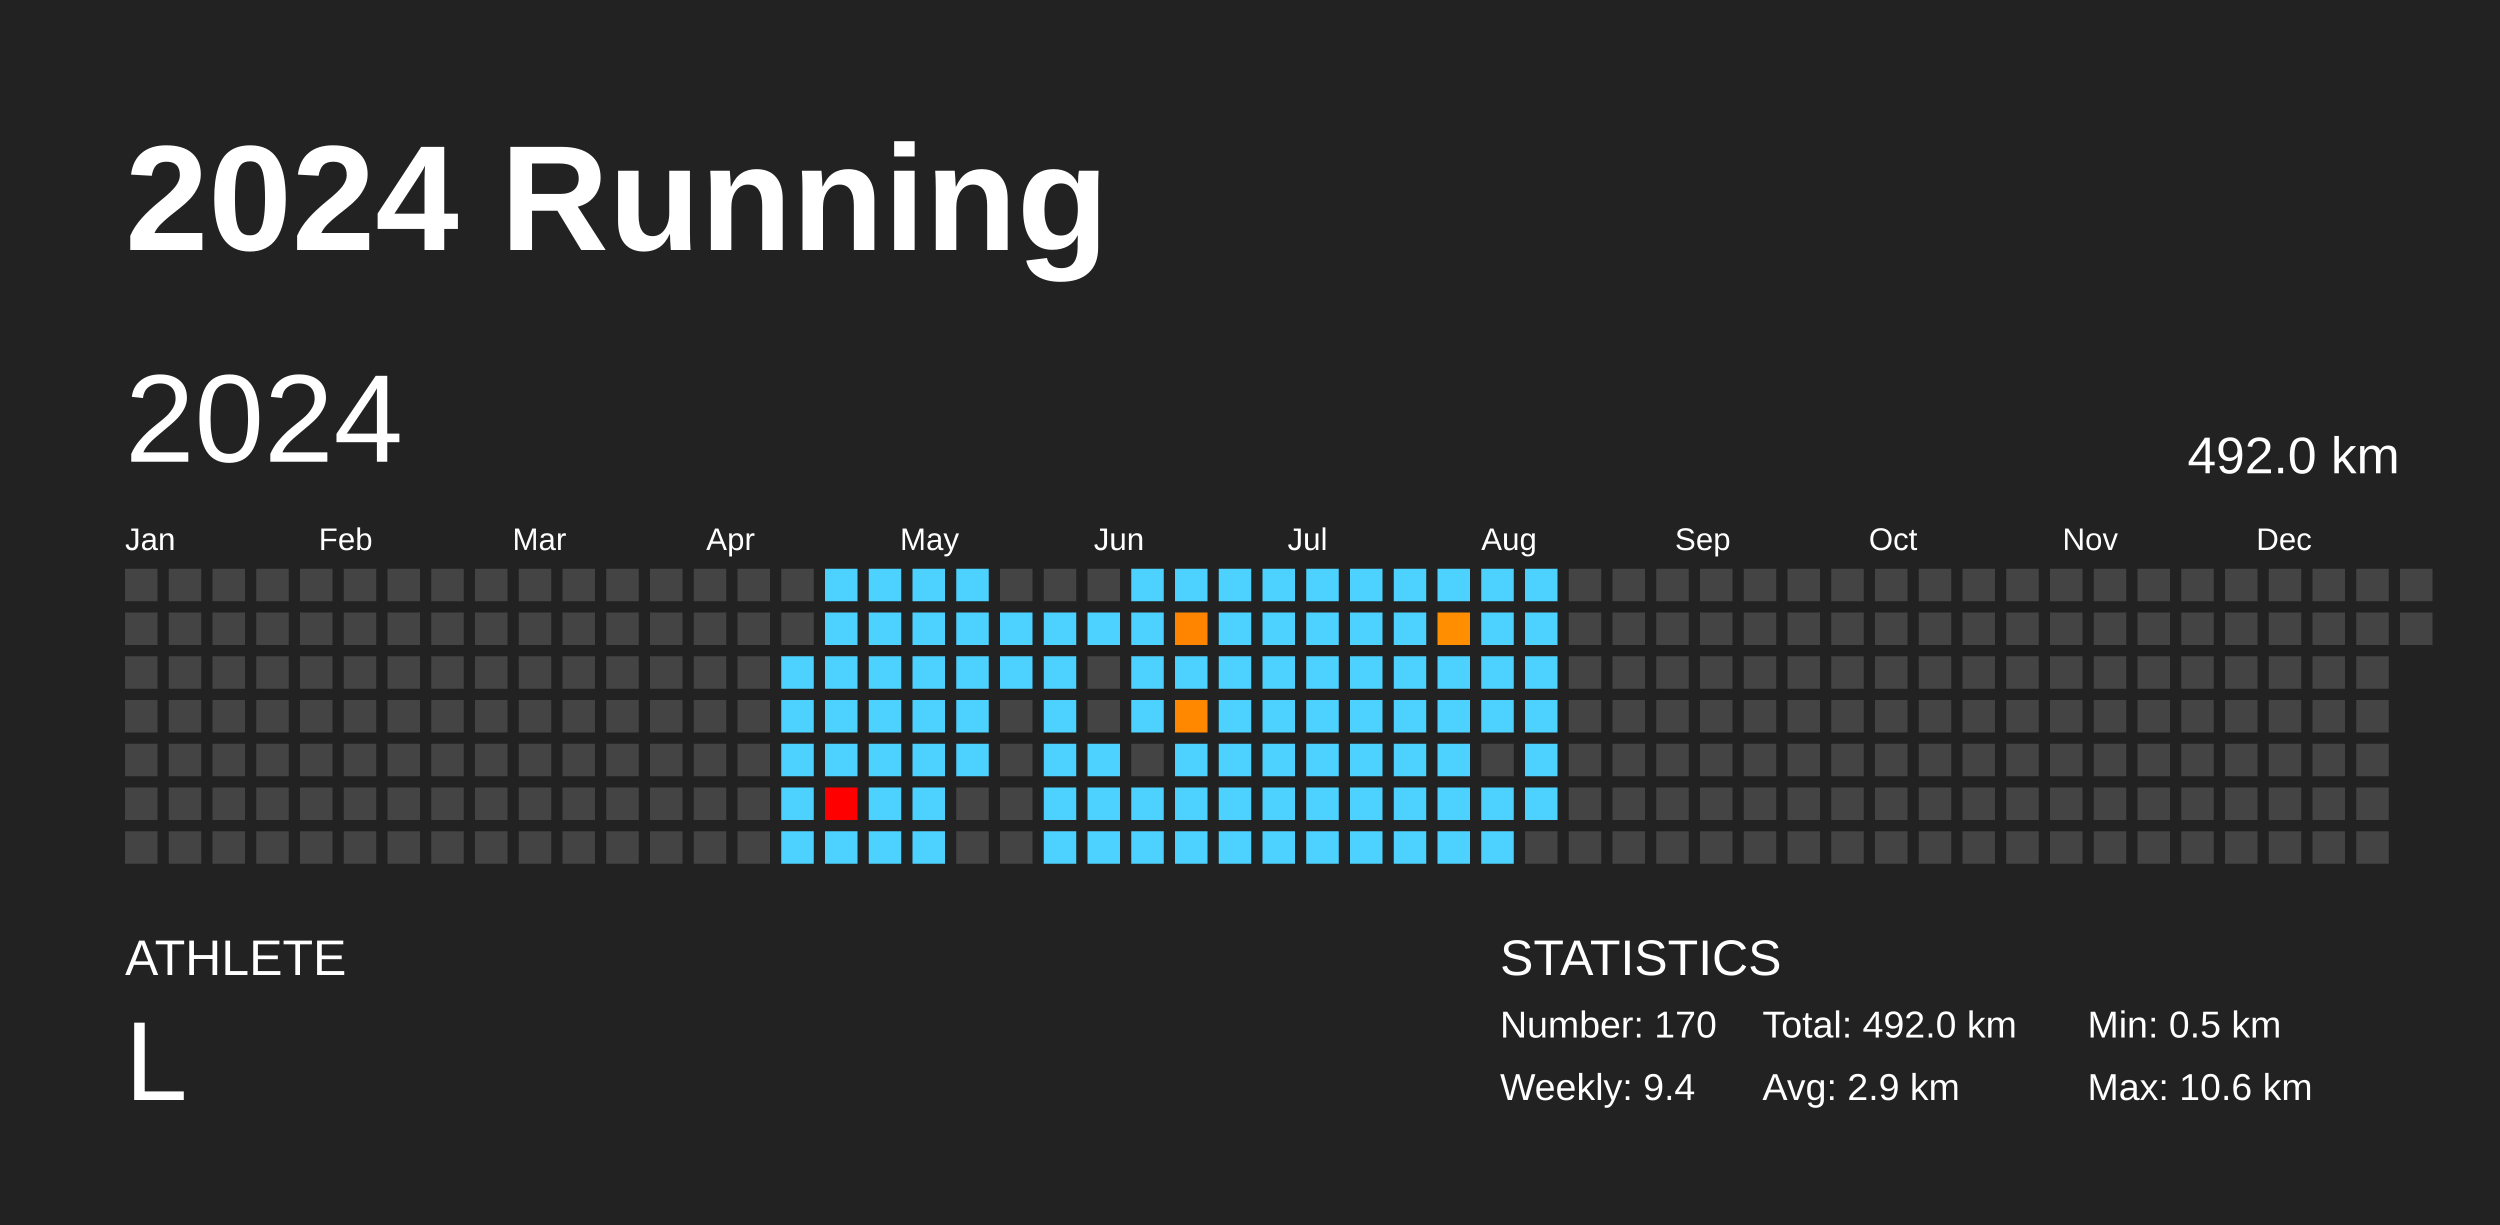
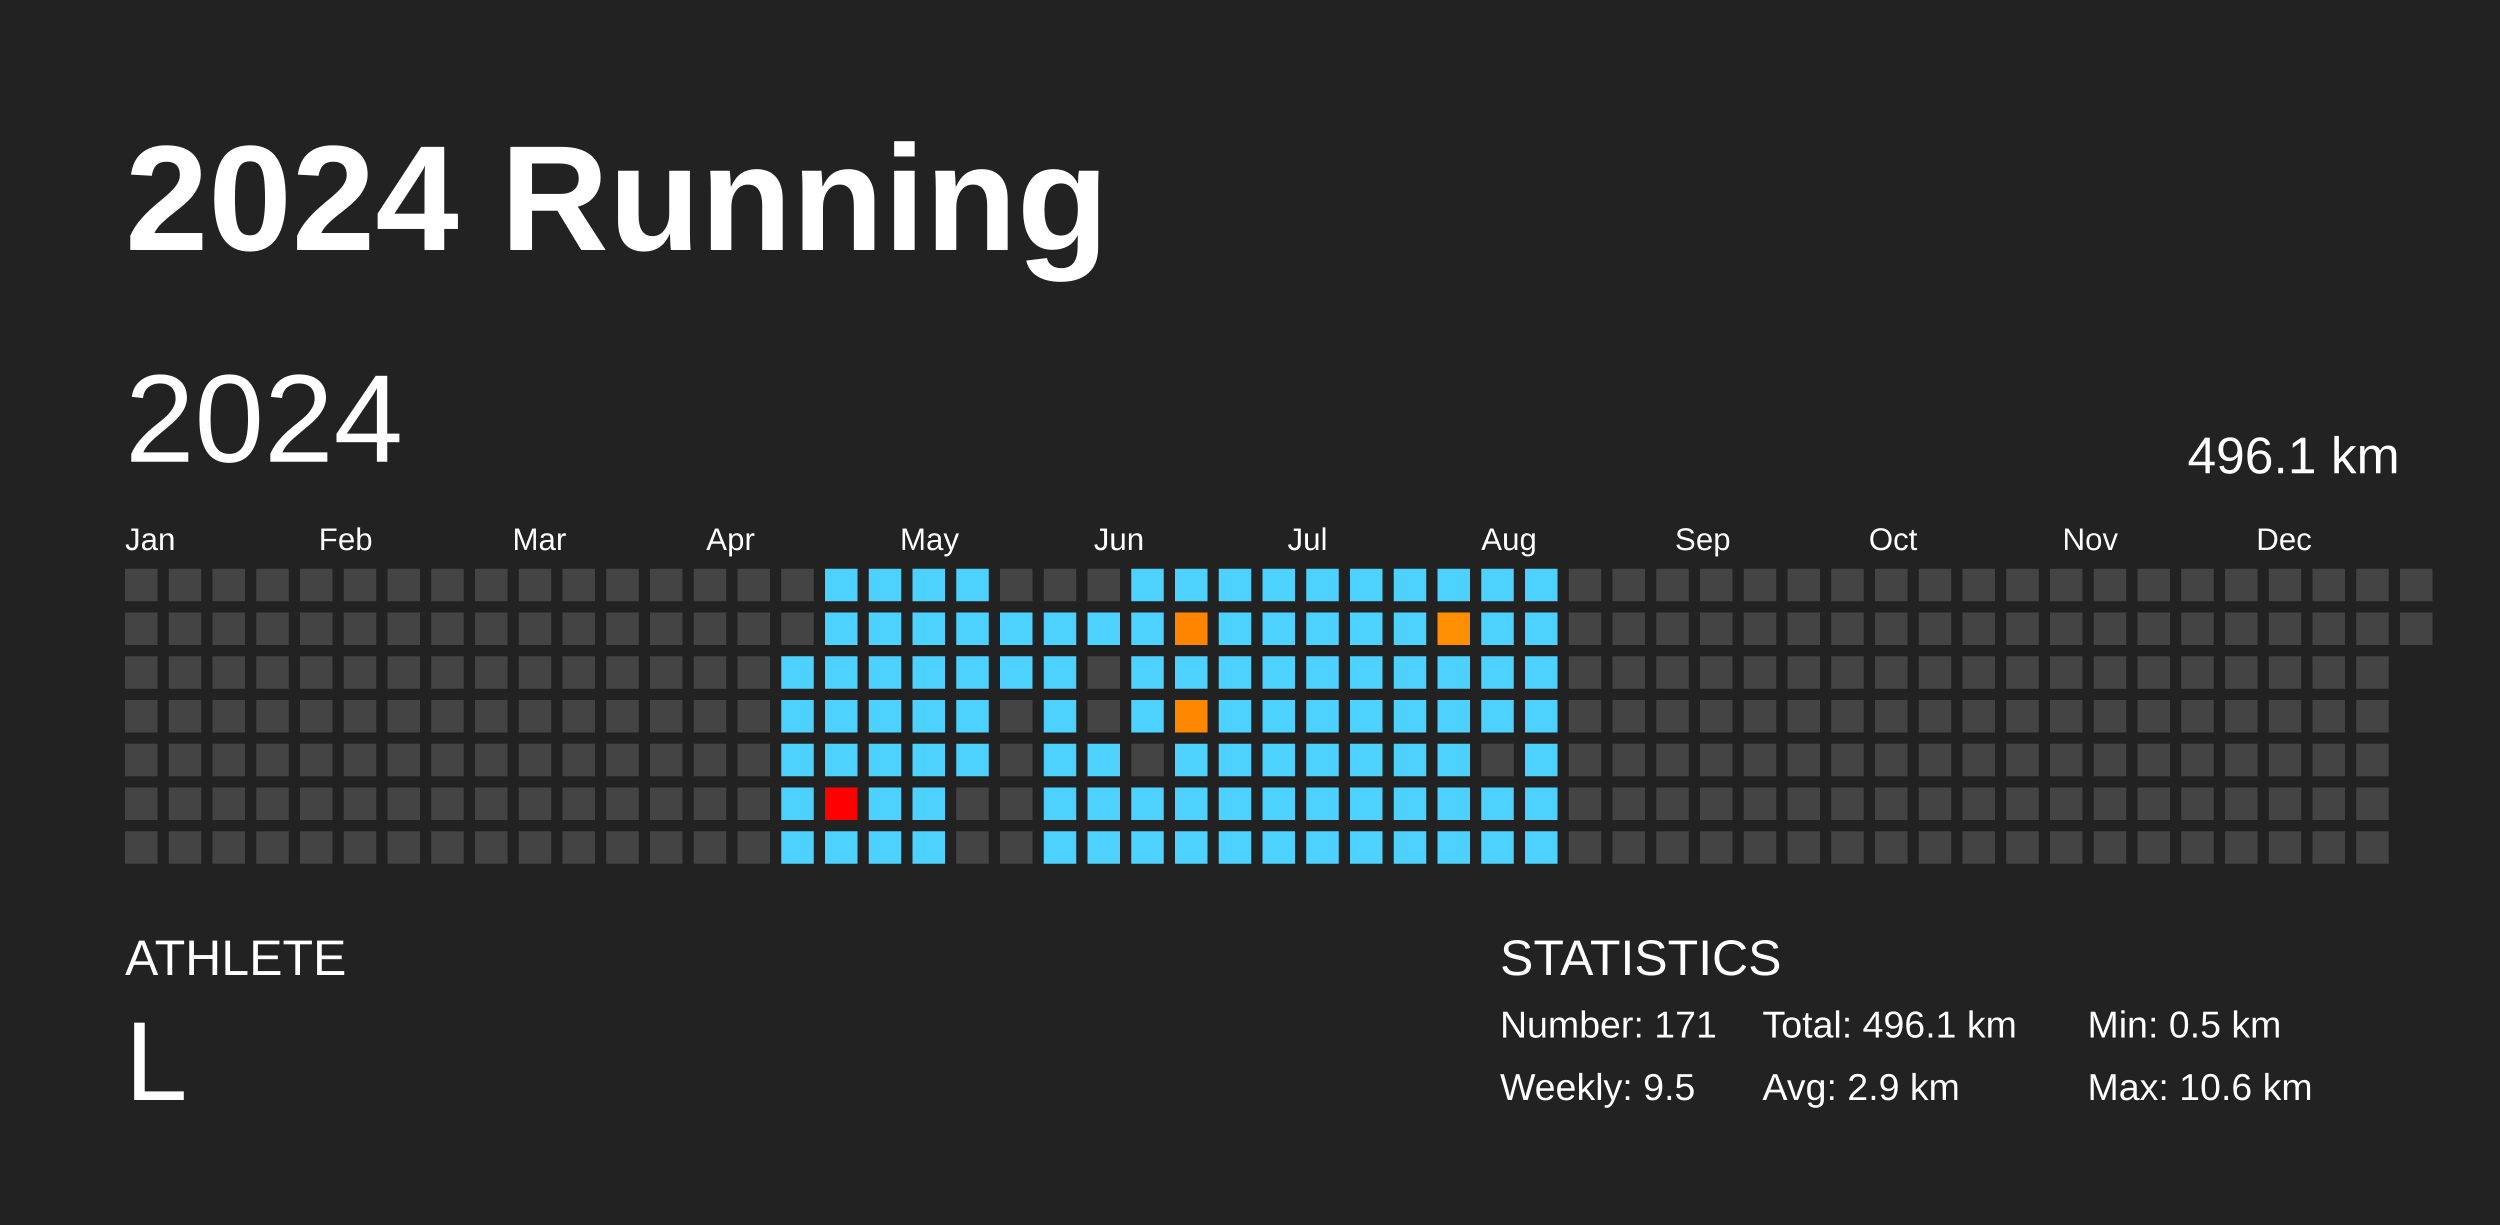
<svg xmlns="http://www.w3.org/2000/svg" baseProfile="full" height="98mm" version="1.1" viewBox="0,0,200,98" width="200mm">
  <defs />
  <rect fill="#222222" height="98" width="200" x="0" y="0" />
  <text fill="#FFFFFF" style="font-size:12px; font-family:Arial; font-weight:bold;" x="10" y="20">2024 Running</text>
  <text fill="#FFFFFF" style="font-size:4px; font-family:Arial" x="10" y="78">ATHLETE</text>
  <text fill="#FFFFFF" style="font-size:9px; font-family:Arial" x="10" y="88">L</text>
  <text fill="#FFFFFF" style="font-size:4px; font-family:Arial" x="120" y="78">STATISTICS</text>
-   <text fill="#FFFFFF" style="font-size:3px; font-family:Arial" x="120" y="83">Number: 170</text>
-   <text fill="#FFFFFF" style="font-size:3px; font-family:Arial" x="120" y="88">Weekly: 9.4</text>
-   <text fill="#FFFFFF" style="font-size:3px; font-family:Arial" x="141" y="83">Total: 492.0 km</text>
+   <text fill="#FFFFFF" style="font-size:3px; font-family:Arial" x="120" y="83">Number: 171</text>
+   <text fill="#FFFFFF" style="font-size:3px; font-family:Arial" x="120" y="88">Weekly: 9.5</text>
+   <text fill="#FFFFFF" style="font-size:3px; font-family:Arial" x="141" y="83">Total: 496.1 km</text>
  <text fill="#FFFFFF" style="font-size:3px; font-family:Arial" x="141" y="88">Avg: 2.9 km</text>
  <text fill="#FFFFFF" style="font-size:3px; font-family:Arial" x="167" y="83">Min: 0.5 km</text>
  <text fill="#FFFFFF" style="font-size:3px; font-family:Arial" x="167" y="88">Max: 10.6 km</text>
  <text dominant-baseline="hanging" fill="#FFFFFF" style="font-size:10.0px; font-family:Arial;" x="10" y="30">2024</text>
-   <text dominant-baseline="hanging" fill="#FFFFFF" style="font-size:4.125px; font-family:Arial;" x="175" y="35">492.0 km</text>
+   <text dominant-baseline="hanging" fill="#FFFFFF" style="font-size:4.125px; font-family:Arial;" x="175" y="35">496.1 km</text>
  <text fill="#FFFFFF" style="font-size:2.5px; font-family:Arial" x="10.0" y="44">Jan</text>
  <text fill="#FFFFFF" style="font-size:2.5px; font-family:Arial" x="25.5" y="44">Feb</text>
  <text fill="#FFFFFF" style="font-size:2.5px; font-family:Arial" x="41.0" y="44">Mar</text>
  <text fill="#FFFFFF" style="font-size:2.5px; font-family:Arial" x="56.5" y="44">Apr</text>
  <text fill="#FFFFFF" style="font-size:2.5px; font-family:Arial" x="72.0" y="44">May</text>
  <text fill="#FFFFFF" style="font-size:2.5px; font-family:Arial" x="87.5" y="44">Jun</text>
  <text fill="#FFFFFF" style="font-size:2.5px; font-family:Arial" x="103.0" y="44">Jul</text>
  <text fill="#FFFFFF" style="font-size:2.5px; font-family:Arial" x="118.5" y="44">Aug</text>
  <text fill="#FFFFFF" style="font-size:2.5px; font-family:Arial" x="134.0" y="44">Sep</text>
  <text fill="#FFFFFF" style="font-size:2.5px; font-family:Arial" x="149.5" y="44">Oct</text>
  <text fill="#FFFFFF" style="font-size:2.5px; font-family:Arial" x="165.0" y="44">Nov</text>
  <text fill="#FFFFFF" style="font-size:2.5px; font-family:Arial" x="180.5" y="44">Dec</text>
  <rect fill="#444444" height="2.6" width="2.6" x="10.0" y="45.5" />
  <rect fill="#444444" height="2.6" width="2.6" x="10.0" y="49.0" />
  <rect fill="#444444" height="2.6" width="2.6" x="10.0" y="52.5" />
  <rect fill="#444444" height="2.6" width="2.6" x="10.0" y="56.0" />
  <rect fill="#444444" height="2.6" width="2.6" x="10.0" y="59.5" />
  <rect fill="#444444" height="2.6" width="2.6" x="10.0" y="63.0" />
  <rect fill="#444444" height="2.6" width="2.6" x="10.0" y="66.5" />
  <rect fill="#444444" height="2.6" width="2.6" x="13.5" y="45.5" />
  <rect fill="#444444" height="2.6" width="2.6" x="13.5" y="49.0" />
  <rect fill="#444444" height="2.6" width="2.6" x="13.5" y="52.5" />
  <rect fill="#444444" height="2.6" width="2.6" x="13.5" y="56.0" />
  <rect fill="#444444" height="2.6" width="2.6" x="13.5" y="59.5" />
  <rect fill="#444444" height="2.6" width="2.6" x="13.5" y="63.0" />
  <rect fill="#444444" height="2.6" width="2.6" x="13.5" y="66.5" />
  <rect fill="#444444" height="2.6" width="2.6" x="17.0" y="45.5" />
  <rect fill="#444444" height="2.6" width="2.6" x="17.0" y="49.0" />
  <rect fill="#444444" height="2.6" width="2.6" x="17.0" y="52.5" />
  <rect fill="#444444" height="2.6" width="2.6" x="17.0" y="56.0" />
  <rect fill="#444444" height="2.6" width="2.6" x="17.0" y="59.5" />
  <rect fill="#444444" height="2.6" width="2.6" x="17.0" y="63.0" />
  <rect fill="#444444" height="2.6" width="2.6" x="17.0" y="66.5" />
  <rect fill="#444444" height="2.6" width="2.6" x="20.5" y="45.5" />
  <rect fill="#444444" height="2.6" width="2.6" x="20.5" y="49.0" />
  <rect fill="#444444" height="2.6" width="2.6" x="20.5" y="52.5" />
  <rect fill="#444444" height="2.6" width="2.6" x="20.5" y="56.0" />
  <rect fill="#444444" height="2.6" width="2.6" x="20.5" y="59.5" />
  <rect fill="#444444" height="2.6" width="2.6" x="20.5" y="63.0" />
  <rect fill="#444444" height="2.6" width="2.6" x="20.5" y="66.5" />
  <rect fill="#444444" height="2.6" width="2.6" x="24.0" y="45.5" />
  <rect fill="#444444" height="2.6" width="2.6" x="24.0" y="49.0" />
  <rect fill="#444444" height="2.6" width="2.6" x="24.0" y="52.5" />
  <rect fill="#444444" height="2.6" width="2.6" x="24.0" y="56.0" />
  <rect fill="#444444" height="2.6" width="2.6" x="24.0" y="59.5" />
  <rect fill="#444444" height="2.6" width="2.6" x="24.0" y="63.0" />
  <rect fill="#444444" height="2.6" width="2.6" x="24.0" y="66.5" />
  <rect fill="#444444" height="2.6" width="2.6" x="27.5" y="45.5" />
  <rect fill="#444444" height="2.6" width="2.6" x="27.5" y="49.0" />
  <rect fill="#444444" height="2.6" width="2.6" x="27.5" y="52.5" />
  <rect fill="#444444" height="2.6" width="2.6" x="27.5" y="56.0" />
  <rect fill="#444444" height="2.6" width="2.6" x="27.5" y="59.5" />
  <rect fill="#444444" height="2.6" width="2.6" x="27.5" y="63.0" />
  <rect fill="#444444" height="2.6" width="2.6" x="27.5" y="66.5" />
  <rect fill="#444444" height="2.6" width="2.6" x="31.0" y="45.5" />
  <rect fill="#444444" height="2.6" width="2.6" x="31.0" y="49.0" />
  <rect fill="#444444" height="2.6" width="2.6" x="31.0" y="52.5" />
  <rect fill="#444444" height="2.6" width="2.6" x="31.0" y="56.0" />
  <rect fill="#444444" height="2.6" width="2.6" x="31.0" y="59.5" />
  <rect fill="#444444" height="2.6" width="2.6" x="31.0" y="63.0" />
  <rect fill="#444444" height="2.6" width="2.6" x="31.0" y="66.5" />
  <rect fill="#444444" height="2.6" width="2.6" x="34.5" y="45.5" />
  <rect fill="#444444" height="2.6" width="2.6" x="34.5" y="49.0" />
  <rect fill="#444444" height="2.6" width="2.6" x="34.5" y="52.5" />
  <rect fill="#444444" height="2.6" width="2.6" x="34.5" y="56.0" />
  <rect fill="#444444" height="2.6" width="2.6" x="34.5" y="59.5" />
  <rect fill="#444444" height="2.6" width="2.6" x="34.5" y="63.0" />
  <rect fill="#444444" height="2.6" width="2.6" x="34.5" y="66.5" />
  <rect fill="#444444" height="2.6" width="2.6" x="38.0" y="45.5" />
  <rect fill="#444444" height="2.6" width="2.6" x="38.0" y="49.0" />
  <rect fill="#444444" height="2.6" width="2.6" x="38.0" y="52.5" />
  <rect fill="#444444" height="2.6" width="2.6" x="38.0" y="56.0" />
  <rect fill="#444444" height="2.6" width="2.6" x="38.0" y="59.5" />
  <rect fill="#444444" height="2.6" width="2.6" x="38.0" y="63.0" />
  <rect fill="#444444" height="2.6" width="2.6" x="38.0" y="66.5" />
  <rect fill="#444444" height="2.6" width="2.6" x="41.5" y="45.5" />
  <rect fill="#444444" height="2.6" width="2.6" x="41.5" y="49.0" />
  <rect fill="#444444" height="2.6" width="2.6" x="41.5" y="52.5" />
  <rect fill="#444444" height="2.6" width="2.6" x="41.5" y="56.0" />
  <rect fill="#444444" height="2.6" width="2.6" x="41.5" y="59.5" />
  <rect fill="#444444" height="2.6" width="2.6" x="41.5" y="63.0" />
  <rect fill="#444444" height="2.6" width="2.6" x="41.5" y="66.5" />
  <rect fill="#444444" height="2.6" width="2.6" x="45.0" y="45.5" />
  <rect fill="#444444" height="2.6" width="2.6" x="45.0" y="49.0" />
  <rect fill="#444444" height="2.6" width="2.6" x="45.0" y="52.5" />
  <rect fill="#444444" height="2.6" width="2.6" x="45.0" y="56.0" />
  <rect fill="#444444" height="2.6" width="2.6" x="45.0" y="59.5" />
  <rect fill="#444444" height="2.6" width="2.6" x="45.0" y="63.0" />
  <rect fill="#444444" height="2.6" width="2.6" x="45.0" y="66.5" />
  <rect fill="#444444" height="2.6" width="2.6" x="48.5" y="45.5" />
  <rect fill="#444444" height="2.6" width="2.6" x="48.5" y="49.0" />
  <rect fill="#444444" height="2.6" width="2.6" x="48.5" y="52.5" />
  <rect fill="#444444" height="2.6" width="2.6" x="48.5" y="56.0" />
  <rect fill="#444444" height="2.6" width="2.6" x="48.5" y="59.5" />
  <rect fill="#444444" height="2.6" width="2.6" x="48.5" y="63.0" />
  <rect fill="#444444" height="2.6" width="2.6" x="48.5" y="66.5" />
  <rect fill="#444444" height="2.6" width="2.6" x="52.0" y="45.5" />
  <rect fill="#444444" height="2.6" width="2.6" x="52.0" y="49.0" />
  <rect fill="#444444" height="2.6" width="2.6" x="52.0" y="52.5" />
  <rect fill="#444444" height="2.6" width="2.6" x="52.0" y="56.0" />
  <rect fill="#444444" height="2.6" width="2.6" x="52.0" y="59.5" />
  <rect fill="#444444" height="2.6" width="2.6" x="52.0" y="63.0" />
  <rect fill="#444444" height="2.6" width="2.6" x="52.0" y="66.5" />
  <rect fill="#444444" height="2.6" width="2.6" x="55.5" y="45.5" />
  <rect fill="#444444" height="2.6" width="2.6" x="55.5" y="49.0" />
  <rect fill="#444444" height="2.6" width="2.6" x="55.5" y="52.5" />
  <rect fill="#444444" height="2.6" width="2.6" x="55.5" y="56.0" />
  <rect fill="#444444" height="2.6" width="2.6" x="55.5" y="59.5" />
  <rect fill="#444444" height="2.6" width="2.6" x="55.5" y="63.0" />
  <rect fill="#444444" height="2.6" width="2.6" x="55.5" y="66.5" />
  <rect fill="#444444" height="2.6" width="2.6" x="59.0" y="45.5" />
  <rect fill="#444444" height="2.6" width="2.6" x="59.0" y="49.0" />
  <rect fill="#444444" height="2.6" width="2.6" x="59.0" y="52.5" />
  <rect fill="#444444" height="2.6" width="2.6" x="59.0" y="56.0" />
  <rect fill="#444444" height="2.6" width="2.6" x="59.0" y="59.5" />
  <rect fill="#444444" height="2.6" width="2.6" x="59.0" y="63.0" />
  <rect fill="#444444" height="2.6" width="2.6" x="59.0" y="66.5" />
  <rect fill="#444444" height="2.6" width="2.6" x="62.5" y="45.5" />
  <rect fill="#444444" height="2.6" width="2.6" x="62.5" y="49.0" />
  <rect fill="#4dd2ff" height="2.6" width="2.6" x="62.5" y="52.5" />
  <rect fill="#4dd2ff" height="2.6" width="2.6" x="62.5" y="56.0" />
  <rect fill="#4dd2ff" height="2.6" width="2.6" x="62.5" y="59.5" />
  <rect fill="#4dd2ff" height="2.6" width="2.6" x="62.5" y="63.0" />
  <rect fill="#4dd2ff" height="2.6" width="2.6" x="62.5" y="66.5" />
  <rect fill="#4dd2ff" height="2.6" width="2.6" x="66.0" y="45.5" />
  <rect fill="#4dd2ff" height="2.6" width="2.6" x="66.0" y="49.0" />
  <rect fill="#4dd2ff" height="2.6" width="2.6" x="66.0" y="52.5" />
  <rect fill="#4dd2ff" height="2.6" width="2.6" x="66.0" y="56.0" />
  <rect fill="#4dd2ff" height="2.6" width="2.6" x="66.0" y="59.5" />
  <rect fill="red" height="2.6" width="2.6" x="66.0" y="63.0" />
  <rect fill="#4dd2ff" height="2.6" width="2.6" x="66.0" y="66.5" />
  <rect fill="#4dd2ff" height="2.6" width="2.6" x="69.5" y="45.5" />
  <rect fill="#4dd2ff" height="2.6" width="2.6" x="69.5" y="49.0" />
  <rect fill="#4dd2ff" height="2.6" width="2.6" x="69.5" y="52.5" />
  <rect fill="#4dd2ff" height="2.6" width="2.6" x="69.5" y="56.0" />
  <rect fill="#4dd2ff" height="2.6" width="2.6" x="69.5" y="59.5" />
  <rect fill="#4dd2ff" height="2.6" width="2.6" x="69.5" y="63.0" />
  <rect fill="#4dd2ff" height="2.6" width="2.6" x="69.5" y="66.5" />
  <rect fill="#4dd2ff" height="2.6" width="2.6" x="73.0" y="45.5" />
  <rect fill="#4dd2ff" height="2.6" width="2.6" x="73.0" y="49.0" />
  <rect fill="#4dd2ff" height="2.6" width="2.6" x="73.0" y="52.5" />
  <rect fill="#4dd2ff" height="2.6" width="2.6" x="73.0" y="56.0" />
  <rect fill="#4dd2ff" height="2.6" width="2.6" x="73.0" y="59.5" />
  <rect fill="#4dd2ff" height="2.6" width="2.6" x="73.0" y="63.0" />
  <rect fill="#4dd2ff" height="2.6" width="2.6" x="73.0" y="66.5" />
  <rect fill="#4dd2ff" height="2.6" width="2.6" x="76.5" y="45.5" />
  <rect fill="#4dd2ff" height="2.6" width="2.6" x="76.5" y="49.0" />
  <rect fill="#4dd2ff" height="2.6" width="2.6" x="76.5" y="52.5" />
  <rect fill="#4dd2ff" height="2.6" width="2.6" x="76.5" y="56.0" />
  <rect fill="#4dd2ff" height="2.6" width="2.6" x="76.5" y="59.5" />
  <rect fill="#444444" height="2.6" width="2.6" x="76.5" y="63.0" />
  <rect fill="#444444" height="2.6" width="2.6" x="76.5" y="66.5" />
  <rect fill="#444444" height="2.6" width="2.6" x="80.0" y="45.5" />
  <rect fill="#4dd2ff" height="2.6" width="2.6" x="80.0" y="49.0" />
  <rect fill="#4dd2ff" height="2.6" width="2.6" x="80.0" y="52.5" />
  <rect fill="#444444" height="2.6" width="2.6" x="80.0" y="56.0" />
  <rect fill="#444444" height="2.6" width="2.6" x="80.0" y="59.5" />
  <rect fill="#444444" height="2.6" width="2.6" x="80.0" y="63.0" />
  <rect fill="#444444" height="2.6" width="2.6" x="80.0" y="66.5" />
  <rect fill="#444444" height="2.6" width="2.6" x="83.5" y="45.5" />
  <rect fill="#4dd2ff" height="2.6" width="2.6" x="83.5" y="49.0" />
  <rect fill="#4dd2ff" height="2.6" width="2.6" x="83.5" y="52.5" />
  <rect fill="#4dd2ff" height="2.6" width="2.6" x="83.5" y="56.0" />
  <rect fill="#4dd2ff" height="2.6" width="2.6" x="83.5" y="59.5" />
  <rect fill="#4dd2ff" height="2.6" width="2.6" x="83.5" y="63.0" />
  <rect fill="#4dd2ff" height="2.6" width="2.6" x="83.5" y="66.5" />
  <rect fill="#444444" height="2.6" width="2.6" x="87.0" y="45.5" />
  <rect fill="#4dd2ff" height="2.6" width="2.6" x="87.0" y="49.0" />
  <rect fill="#444444" height="2.6" width="2.6" x="87.0" y="52.5" />
  <rect fill="#444444" height="2.6" width="2.6" x="87.0" y="56.0" />
  <rect fill="#4dd2ff" height="2.6" width="2.6" x="87.0" y="59.5" />
  <rect fill="#4dd2ff" height="2.6" width="2.6" x="87.0" y="63.0" />
  <rect fill="#4dd2ff" height="2.6" width="2.6" x="87.0" y="66.5" />
  <rect fill="#4dd2ff" height="2.6" width="2.6" x="90.5" y="45.5" />
  <rect fill="#4dd2ff" height="2.6" width="2.6" x="90.5" y="49.0" />
  <rect fill="#4dd2ff" height="2.6" width="2.6" x="90.5" y="52.5" />
  <rect fill="#4dd2ff" height="2.6" width="2.6" x="90.5" y="56.0" />
  <rect fill="#444444" height="2.6" width="2.6" x="90.5" y="59.5" />
  <rect fill="#4dd2ff" height="2.6" width="2.6" x="90.5" y="63.0" />
  <rect fill="#4dd2ff" height="2.6" width="2.6" x="90.5" y="66.5" />
  <rect fill="#4dd2ff" height="2.6" width="2.6" x="94.0" y="45.5" />
  <rect fill="#ff8500" height="2.6" width="2.6" x="94.0" y="49.0" />
  <rect fill="#4dd2ff" height="2.6" width="2.6" x="94.0" y="52.5" />
  <rect fill="#ff8800" height="2.6" width="2.6" x="94.0" y="56.0" />
  <rect fill="#4dd2ff" height="2.6" width="2.6" x="94.0" y="59.5" />
  <rect fill="#4dd2ff" height="2.6" width="2.6" x="94.0" y="63.0" />
  <rect fill="#4dd2ff" height="2.6" width="2.6" x="94.0" y="66.5" />
  <rect fill="#4dd2ff" height="2.6" width="2.6" x="97.5" y="45.5" />
  <rect fill="#4dd2ff" height="2.6" width="2.6" x="97.5" y="49.0" />
  <rect fill="#4dd2ff" height="2.6" width="2.6" x="97.5" y="52.5" />
  <rect fill="#4dd2ff" height="2.6" width="2.6" x="97.5" y="56.0" />
  <rect fill="#4dd2ff" height="2.6" width="2.6" x="97.5" y="59.5" />
  <rect fill="#4dd2ff" height="2.6" width="2.6" x="97.5" y="63.0" />
  <rect fill="#4dd2ff" height="2.6" width="2.6" x="97.5" y="66.5" />
  <rect fill="#4dd2ff" height="2.6" width="2.6" x="101.0" y="45.5" />
  <rect fill="#4dd2ff" height="2.6" width="2.6" x="101.0" y="49.0" />
  <rect fill="#4dd2ff" height="2.6" width="2.6" x="101.0" y="52.5" />
  <rect fill="#4dd2ff" height="2.6" width="2.6" x="101.0" y="56.0" />
  <rect fill="#4dd2ff" height="2.6" width="2.6" x="101.0" y="59.5" />
  <rect fill="#4dd2ff" height="2.6" width="2.6" x="101.0" y="63.0" />
  <rect fill="#4dd2ff" height="2.6" width="2.6" x="101.0" y="66.5" />
  <rect fill="#4dd2ff" height="2.6" width="2.6" x="104.5" y="45.5" />
  <rect fill="#4dd2ff" height="2.6" width="2.6" x="104.5" y="49.0" />
  <rect fill="#4dd2ff" height="2.6" width="2.6" x="104.5" y="52.5" />
  <rect fill="#4dd2ff" height="2.6" width="2.6" x="104.5" y="56.0" />
  <rect fill="#4dd2ff" height="2.6" width="2.6" x="104.5" y="59.5" />
  <rect fill="#4dd2ff" height="2.6" width="2.6" x="104.5" y="63.0" />
  <rect fill="#4dd2ff" height="2.6" width="2.6" x="104.5" y="66.5" />
  <rect fill="#4dd2ff" height="2.6" width="2.6" x="108.0" y="45.5" />
  <rect fill="#4dd2ff" height="2.6" width="2.6" x="108.0" y="49.0" />
  <rect fill="#4dd2ff" height="2.6" width="2.6" x="108.0" y="52.5" />
  <rect fill="#4dd2ff" height="2.6" width="2.6" x="108.0" y="56.0" />
  <rect fill="#4dd2ff" height="2.6" width="2.6" x="108.0" y="59.5" />
  <rect fill="#4dd2ff" height="2.6" width="2.6" x="108.0" y="63.0" />
  <rect fill="#4dd2ff" height="2.6" width="2.6" x="108.0" y="66.5" />
  <rect fill="#4dd2ff" height="2.6" width="2.6" x="111.5" y="45.5" />
  <rect fill="#4dd2ff" height="2.6" width="2.6" x="111.5" y="49.0" />
  <rect fill="#4dd2ff" height="2.6" width="2.6" x="111.5" y="52.5" />
  <rect fill="#4dd2ff" height="2.6" width="2.6" x="111.5" y="56.0" />
  <rect fill="#4dd2ff" height="2.6" width="2.6" x="111.5" y="59.5" />
  <rect fill="#4dd2ff" height="2.6" width="2.6" x="111.5" y="63.0" />
  <rect fill="#4dd2ff" height="2.6" width="2.6" x="111.5" y="66.5" />
  <rect fill="#4dd2ff" height="2.6" width="2.6" x="115.0" y="45.5" />
  <rect fill="#ff8f00" height="2.6" width="2.6" x="115.0" y="49.0" />
  <rect fill="#4dd2ff" height="2.6" width="2.6" x="115.0" y="52.5" />
  <rect fill="#4dd2ff" height="2.6" width="2.6" x="115.0" y="56.0" />
  <rect fill="#4dd2ff" height="2.6" width="2.6" x="115.0" y="59.5" />
  <rect fill="#4dd2ff" height="2.6" width="2.6" x="115.0" y="63.0" />
  <rect fill="#4dd2ff" height="2.6" width="2.6" x="115.0" y="66.5" />
  <rect fill="#4dd2ff" height="2.6" width="2.6" x="118.5" y="45.5" />
  <rect fill="#4dd2ff" height="2.6" width="2.6" x="118.5" y="49.0" />
  <rect fill="#4dd2ff" height="2.6" width="2.6" x="118.5" y="52.5" />
  <rect fill="#4dd2ff" height="2.6" width="2.6" x="118.5" y="56.0" />
  <rect fill="#444444" height="2.6" width="2.6" x="118.5" y="59.5" />
  <rect fill="#4dd2ff" height="2.6" width="2.6" x="118.5" y="63.0" />
  <rect fill="#4dd2ff" height="2.6" width="2.6" x="118.5" y="66.5" />
  <rect fill="#4dd2ff" height="2.6" width="2.6" x="122.0" y="45.5" />
  <rect fill="#4dd2ff" height="2.6" width="2.6" x="122.0" y="49.0" />
  <rect fill="#4dd2ff" height="2.6" width="2.6" x="122.0" y="52.5" />
  <rect fill="#4dd2ff" height="2.6" width="2.6" x="122.0" y="56.0" />
  <rect fill="#4dd2ff" height="2.6" width="2.6" x="122.0" y="59.5" />
  <rect fill="#4dd2ff" height="2.6" width="2.6" x="122.0" y="63.0" />
-   <rect fill="#444444" height="2.6" width="2.6" x="122.0" y="66.5" />
+   <rect fill="#4dd2ff" height="2.6" width="2.6" x="122.0" y="66.5" />
  <rect fill="#444444" height="2.6" width="2.6" x="125.5" y="45.5" />
  <rect fill="#444444" height="2.6" width="2.6" x="125.5" y="49.0" />
  <rect fill="#444444" height="2.6" width="2.6" x="125.5" y="52.5" />
  <rect fill="#444444" height="2.6" width="2.6" x="125.5" y="56.0" />
  <rect fill="#444444" height="2.6" width="2.6" x="125.5" y="59.5" />
  <rect fill="#444444" height="2.6" width="2.6" x="125.5" y="63.0" />
  <rect fill="#444444" height="2.6" width="2.6" x="125.5" y="66.5" />
  <rect fill="#444444" height="2.6" width="2.6" x="129.0" y="45.5" />
  <rect fill="#444444" height="2.6" width="2.6" x="129.0" y="49.0" />
  <rect fill="#444444" height="2.6" width="2.6" x="129.0" y="52.5" />
  <rect fill="#444444" height="2.6" width="2.6" x="129.0" y="56.0" />
  <rect fill="#444444" height="2.6" width="2.6" x="129.0" y="59.5" />
  <rect fill="#444444" height="2.6" width="2.6" x="129.0" y="63.0" />
  <rect fill="#444444" height="2.6" width="2.6" x="129.0" y="66.5" />
  <rect fill="#444444" height="2.6" width="2.6" x="132.5" y="45.5" />
  <rect fill="#444444" height="2.6" width="2.6" x="132.5" y="49.0" />
  <rect fill="#444444" height="2.6" width="2.6" x="132.5" y="52.5" />
  <rect fill="#444444" height="2.6" width="2.6" x="132.5" y="56.0" />
  <rect fill="#444444" height="2.6" width="2.6" x="132.5" y="59.5" />
  <rect fill="#444444" height="2.6" width="2.6" x="132.5" y="63.0" />
  <rect fill="#444444" height="2.6" width="2.6" x="132.5" y="66.5" />
  <rect fill="#444444" height="2.6" width="2.6" x="136.0" y="45.5" />
  <rect fill="#444444" height="2.6" width="2.6" x="136.0" y="49.0" />
  <rect fill="#444444" height="2.6" width="2.6" x="136.0" y="52.5" />
  <rect fill="#444444" height="2.6" width="2.6" x="136.0" y="56.0" />
  <rect fill="#444444" height="2.6" width="2.6" x="136.0" y="59.5" />
  <rect fill="#444444" height="2.6" width="2.6" x="136.0" y="63.0" />
  <rect fill="#444444" height="2.6" width="2.6" x="136.0" y="66.5" />
  <rect fill="#444444" height="2.6" width="2.6" x="139.5" y="45.5" />
  <rect fill="#444444" height="2.6" width="2.6" x="139.5" y="49.0" />
  <rect fill="#444444" height="2.6" width="2.6" x="139.5" y="52.5" />
  <rect fill="#444444" height="2.6" width="2.6" x="139.5" y="56.0" />
  <rect fill="#444444" height="2.6" width="2.6" x="139.5" y="59.5" />
  <rect fill="#444444" height="2.6" width="2.6" x="139.5" y="63.0" />
  <rect fill="#444444" height="2.6" width="2.6" x="139.5" y="66.5" />
  <rect fill="#444444" height="2.6" width="2.6" x="143.0" y="45.5" />
  <rect fill="#444444" height="2.6" width="2.6" x="143.0" y="49.0" />
  <rect fill="#444444" height="2.6" width="2.6" x="143.0" y="52.5" />
  <rect fill="#444444" height="2.6" width="2.6" x="143.0" y="56.0" />
  <rect fill="#444444" height="2.6" width="2.6" x="143.0" y="59.5" />
  <rect fill="#444444" height="2.6" width="2.6" x="143.0" y="63.0" />
  <rect fill="#444444" height="2.6" width="2.6" x="143.0" y="66.5" />
  <rect fill="#444444" height="2.6" width="2.6" x="146.5" y="45.5" />
  <rect fill="#444444" height="2.6" width="2.6" x="146.5" y="49.0" />
  <rect fill="#444444" height="2.6" width="2.6" x="146.5" y="52.5" />
  <rect fill="#444444" height="2.6" width="2.6" x="146.5" y="56.0" />
  <rect fill="#444444" height="2.6" width="2.6" x="146.5" y="59.5" />
  <rect fill="#444444" height="2.6" width="2.6" x="146.5" y="63.0" />
  <rect fill="#444444" height="2.6" width="2.6" x="146.5" y="66.5" />
  <rect fill="#444444" height="2.6" width="2.6" x="150.0" y="45.5" />
  <rect fill="#444444" height="2.6" width="2.6" x="150.0" y="49.0" />
  <rect fill="#444444" height="2.6" width="2.6" x="150.0" y="52.5" />
  <rect fill="#444444" height="2.6" width="2.6" x="150.0" y="56.0" />
  <rect fill="#444444" height="2.6" width="2.6" x="150.0" y="59.5" />
  <rect fill="#444444" height="2.6" width="2.6" x="150.0" y="63.0" />
  <rect fill="#444444" height="2.6" width="2.6" x="150.0" y="66.5" />
  <rect fill="#444444" height="2.6" width="2.6" x="153.5" y="45.5" />
  <rect fill="#444444" height="2.6" width="2.6" x="153.5" y="49.0" />
  <rect fill="#444444" height="2.6" width="2.6" x="153.5" y="52.5" />
  <rect fill="#444444" height="2.6" width="2.6" x="153.5" y="56.0" />
  <rect fill="#444444" height="2.6" width="2.6" x="153.5" y="59.5" />
  <rect fill="#444444" height="2.6" width="2.6" x="153.5" y="63.0" />
  <rect fill="#444444" height="2.6" width="2.6" x="153.5" y="66.5" />
  <rect fill="#444444" height="2.6" width="2.6" x="157.0" y="45.5" />
  <rect fill="#444444" height="2.6" width="2.6" x="157.0" y="49.0" />
  <rect fill="#444444" height="2.6" width="2.6" x="157.0" y="52.5" />
  <rect fill="#444444" height="2.6" width="2.6" x="157.0" y="56.0" />
  <rect fill="#444444" height="2.6" width="2.6" x="157.0" y="59.5" />
  <rect fill="#444444" height="2.6" width="2.6" x="157.0" y="63.0" />
  <rect fill="#444444" height="2.6" width="2.6" x="157.0" y="66.5" />
  <rect fill="#444444" height="2.6" width="2.6" x="160.5" y="45.5" />
  <rect fill="#444444" height="2.6" width="2.6" x="160.5" y="49.0" />
  <rect fill="#444444" height="2.6" width="2.6" x="160.5" y="52.5" />
  <rect fill="#444444" height="2.6" width="2.6" x="160.5" y="56.0" />
  <rect fill="#444444" height="2.6" width="2.6" x="160.5" y="59.5" />
  <rect fill="#444444" height="2.6" width="2.6" x="160.5" y="63.0" />
  <rect fill="#444444" height="2.6" width="2.6" x="160.5" y="66.5" />
  <rect fill="#444444" height="2.6" width="2.6" x="164.0" y="45.5" />
  <rect fill="#444444" height="2.6" width="2.6" x="164.0" y="49.0" />
  <rect fill="#444444" height="2.6" width="2.6" x="164.0" y="52.5" />
  <rect fill="#444444" height="2.6" width="2.6" x="164.0" y="56.0" />
  <rect fill="#444444" height="2.6" width="2.6" x="164.0" y="59.5" />
  <rect fill="#444444" height="2.6" width="2.6" x="164.0" y="63.0" />
  <rect fill="#444444" height="2.6" width="2.6" x="164.0" y="66.5" />
  <rect fill="#444444" height="2.6" width="2.6" x="167.5" y="45.5" />
  <rect fill="#444444" height="2.6" width="2.6" x="167.5" y="49.0" />
  <rect fill="#444444" height="2.6" width="2.6" x="167.5" y="52.5" />
  <rect fill="#444444" height="2.6" width="2.6" x="167.5" y="56.0" />
  <rect fill="#444444" height="2.6" width="2.6" x="167.5" y="59.5" />
  <rect fill="#444444" height="2.6" width="2.6" x="167.5" y="63.0" />
  <rect fill="#444444" height="2.6" width="2.6" x="167.5" y="66.5" />
  <rect fill="#444444" height="2.6" width="2.6" x="171.0" y="45.5" />
  <rect fill="#444444" height="2.6" width="2.6" x="171.0" y="49.0" />
  <rect fill="#444444" height="2.6" width="2.6" x="171.0" y="52.5" />
  <rect fill="#444444" height="2.6" width="2.6" x="171.0" y="56.0" />
  <rect fill="#444444" height="2.6" width="2.6" x="171.0" y="59.5" />
  <rect fill="#444444" height="2.6" width="2.6" x="171.0" y="63.0" />
  <rect fill="#444444" height="2.6" width="2.6" x="171.0" y="66.5" />
  <rect fill="#444444" height="2.6" width="2.6" x="174.5" y="45.5" />
  <rect fill="#444444" height="2.6" width="2.6" x="174.5" y="49.0" />
  <rect fill="#444444" height="2.6" width="2.6" x="174.5" y="52.5" />
  <rect fill="#444444" height="2.6" width="2.6" x="174.5" y="56.0" />
  <rect fill="#444444" height="2.6" width="2.6" x="174.5" y="59.5" />
  <rect fill="#444444" height="2.6" width="2.6" x="174.5" y="63.0" />
  <rect fill="#444444" height="2.6" width="2.6" x="174.5" y="66.5" />
  <rect fill="#444444" height="2.6" width="2.6" x="178.0" y="45.5" />
  <rect fill="#444444" height="2.6" width="2.6" x="178.0" y="49.0" />
  <rect fill="#444444" height="2.6" width="2.6" x="178.0" y="52.5" />
  <rect fill="#444444" height="2.6" width="2.6" x="178.0" y="56.0" />
  <rect fill="#444444" height="2.6" width="2.6" x="178.0" y="59.5" />
  <rect fill="#444444" height="2.6" width="2.6" x="178.0" y="63.0" />
  <rect fill="#444444" height="2.6" width="2.6" x="178.0" y="66.5" />
  <rect fill="#444444" height="2.6" width="2.6" x="181.5" y="45.5" />
  <rect fill="#444444" height="2.6" width="2.6" x="181.5" y="49.0" />
  <rect fill="#444444" height="2.6" width="2.6" x="181.5" y="52.5" />
  <rect fill="#444444" height="2.6" width="2.6" x="181.5" y="56.0" />
  <rect fill="#444444" height="2.6" width="2.6" x="181.5" y="59.5" />
  <rect fill="#444444" height="2.6" width="2.6" x="181.5" y="63.0" />
  <rect fill="#444444" height="2.6" width="2.6" x="181.5" y="66.5" />
  <rect fill="#444444" height="2.6" width="2.6" x="185.0" y="45.5" />
  <rect fill="#444444" height="2.6" width="2.6" x="185.0" y="49.0" />
  <rect fill="#444444" height="2.6" width="2.6" x="185.0" y="52.5" />
  <rect fill="#444444" height="2.6" width="2.6" x="185.0" y="56.0" />
  <rect fill="#444444" height="2.6" width="2.6" x="185.0" y="59.5" />
  <rect fill="#444444" height="2.6" width="2.6" x="185.0" y="63.0" />
  <rect fill="#444444" height="2.6" width="2.6" x="185.0" y="66.5" />
  <rect fill="#444444" height="2.6" width="2.6" x="188.5" y="45.5" />
  <rect fill="#444444" height="2.6" width="2.6" x="188.5" y="49.0" />
  <rect fill="#444444" height="2.6" width="2.6" x="188.5" y="52.5" />
  <rect fill="#444444" height="2.6" width="2.6" x="188.5" y="56.0" />
  <rect fill="#444444" height="2.6" width="2.6" x="188.5" y="59.5" />
  <rect fill="#444444" height="2.6" width="2.6" x="188.5" y="63.0" />
  <rect fill="#444444" height="2.6" width="2.6" x="188.5" y="66.5" />
  <rect fill="#444444" height="2.6" width="2.6" x="192.0" y="45.5" />
  <rect fill="#444444" height="2.6" width="2.6" x="192.0" y="49.0" />
</svg>
